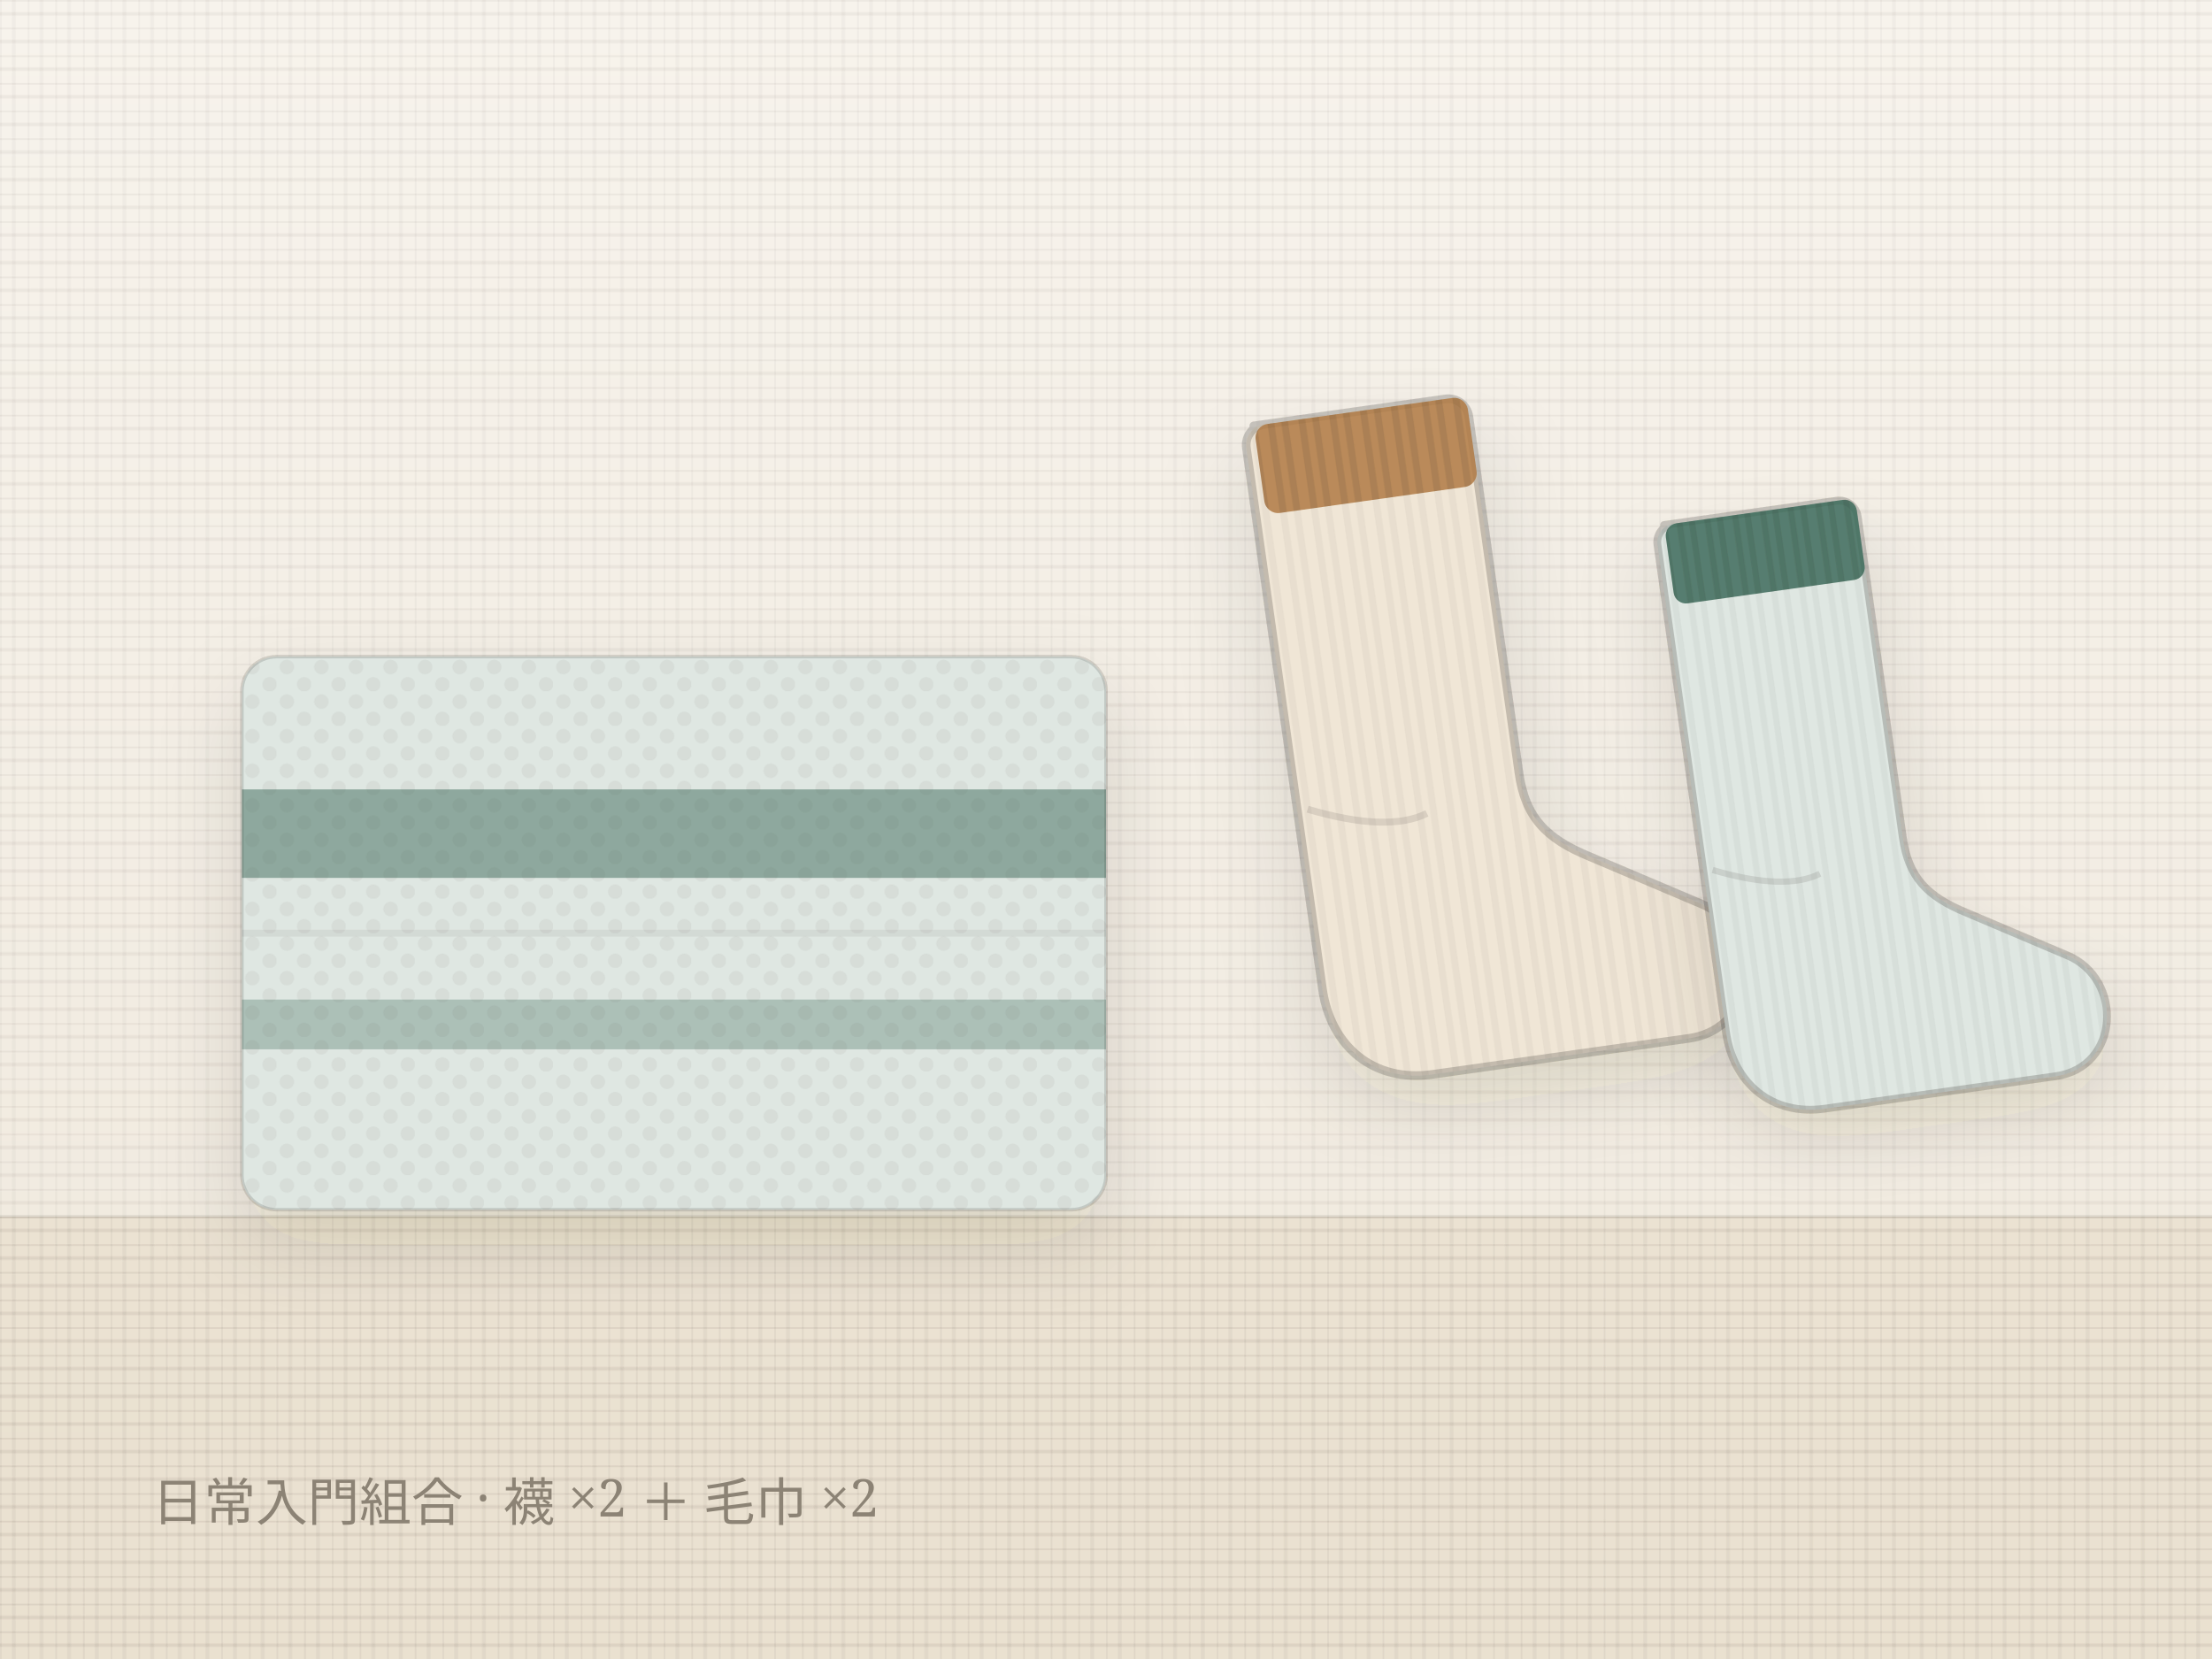
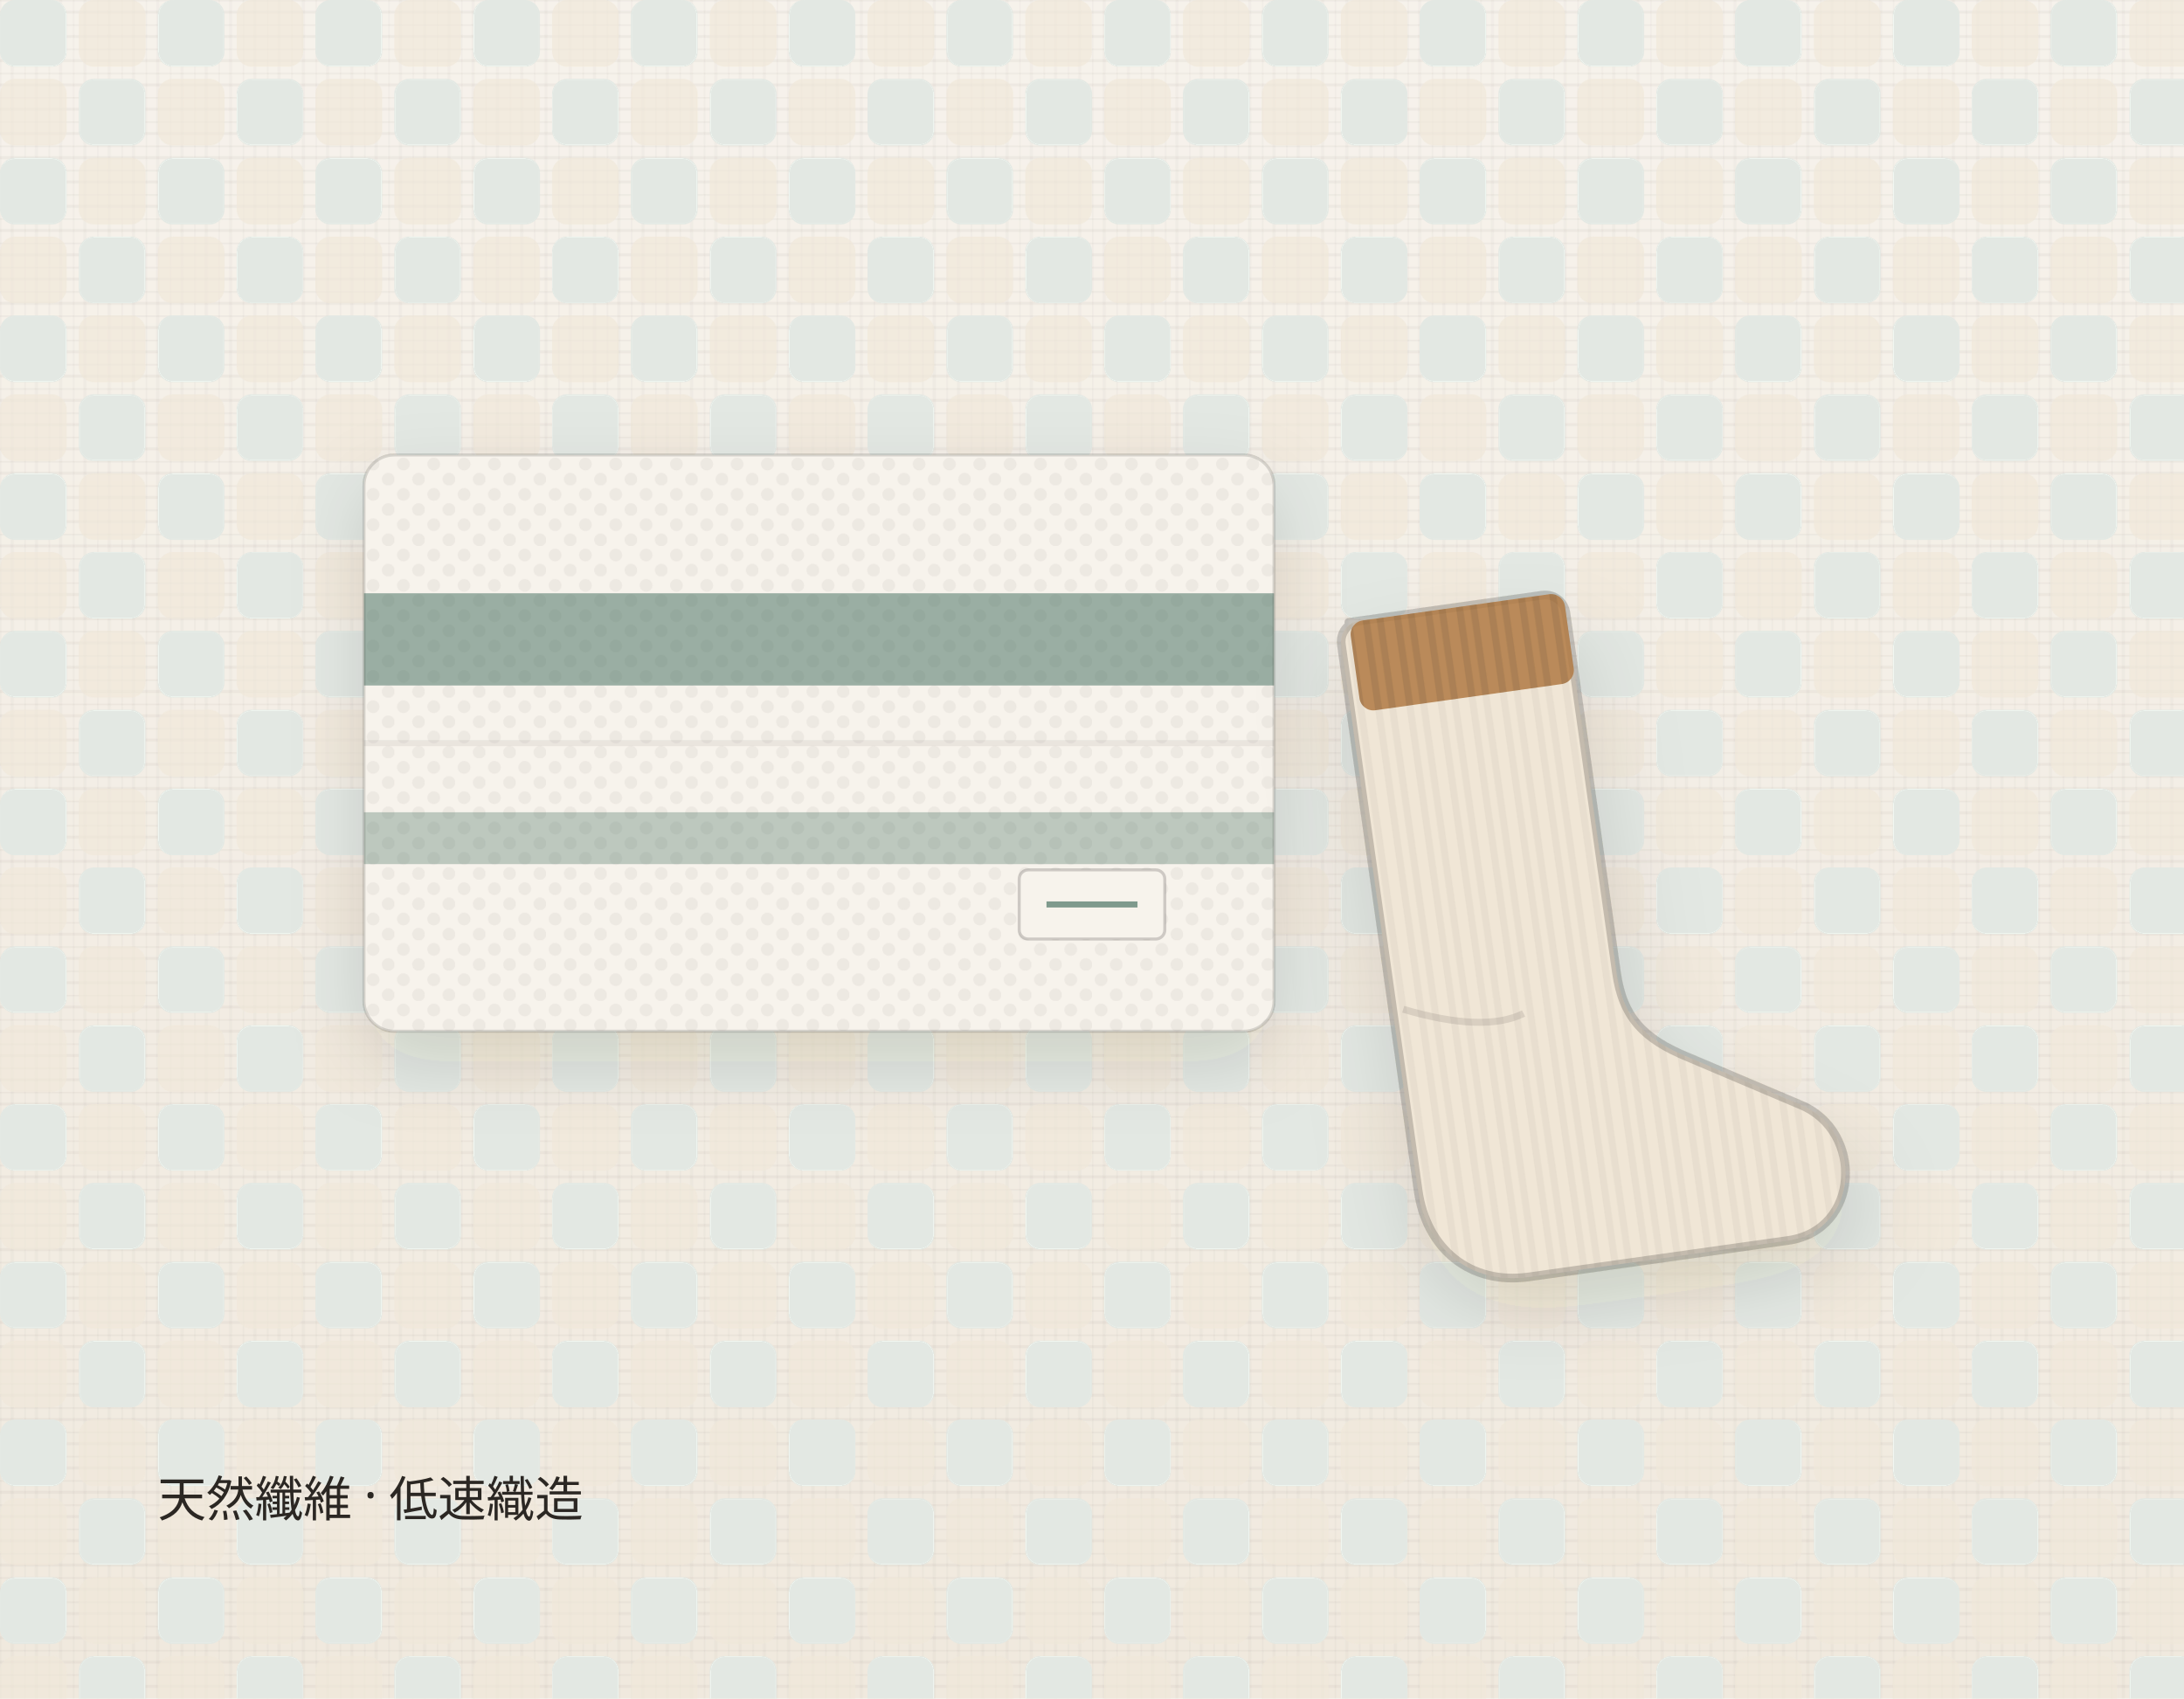
- <svg xmlns="http://www.w3.org/2000/svg" viewBox="0 0 640 480" width="640" height="480">
+ <svg xmlns="http://www.w3.org/2000/svg" viewBox="0 0 720 560" width="720" height="560">
  <defs>
    <linearGradient id="bgGrad" x1="0" y1="0" x2="0" y2="1">
      <stop offset="0" stop-color="#f7f3ec" />
      <stop offset="1" stop-color="#efe8dc" />
    </linearGradient>
    <pattern id="linen" width="8" height="8" patternUnits="userSpaceOnUse">
      <rect width="8" height="8" fill="none" />
      <path d="M0 0 H8 M0 4 H8" stroke="#2b2723" stroke-opacity="0.05" stroke-width="1" />
      <path d="M0 0 V8 M4 0 V8" stroke="#2b2723" stroke-opacity="0.035" stroke-width="1" />
    </pattern>
    <pattern id="terry" width="10" height="10" patternUnits="userSpaceOnUse">
      <circle cx="3" cy="3" r="2.1" fill="#2b2723" fill-opacity="0.05" />
      <circle cx="8" cy="8" r="2.1" fill="#2b2723" fill-opacity="0.05" />
    </pattern>
    <pattern id="rib" width="9" height="6" patternUnits="userSpaceOnUse">
      <path d="M2 0 V6 M6 0 V6" stroke="#2b2723" stroke-opacity="0.09" stroke-width="2" stroke-linecap="round" />
    </pattern>
    <filter id="soft" x="-20%" y="-20%" width="140%" height="150%">
      <feDropShadow dx="0" dy="10" stdDeviation="12" flood-color="#2b2723" flood-opacity="0.13" />
    </filter>
    <filter id="soft-sm" x="-25%" y="-25%" width="150%" height="160%">
      <feDropShadow dx="0" dy="5" stdDeviation="6" flood-color="#2b2723" flood-opacity="0.12" />
    </filter>
  </defs>
-   <rect width="640" height="480" fill="url(#bgGrad)" />
-   <rect width="640" height="480" fill="url(#linen)" />
-   <rect x="0" y="352" width="640" height="128" fill="#e6dbc7" fill-opacity="0.55" />
-   <rect x="0" y="352" width="640" height="128" fill="url(#linen)" />
-   <path d="M0 352 H640" stroke="#2b2723" stroke-opacity="0.08" />
+   <rect width="720" height="560" fill="url(#bgGrad)" />
+   <rect width="720" height="560" fill="url(#linen)" />
+   <defs>
+     <pattern id="weave73876" width="52" height="52" patternUnits="userSpaceOnUse">
+       <rect x="0" y="0" width="22" height="22" rx="5" fill="#dfe7e2" />
+       <rect x="26" y="0" width="22" height="22" rx="5" fill="#f0e6d6" fill-opacity="0.68" />
+       <rect x="0" y="26" width="22" height="22" rx="5" fill="#f0e6d6" fill-opacity="0.68" />
+       <rect x="26" y="26" width="22" height="22" rx="5" fill="#dfe7e2" />
+     </pattern>
+   </defs>
+   <rect width="720" height="560" fill="url(#weave73876)" />
+   <rect width="720" height="560" fill="#f7f3ec" fill-opacity="0.18" />
  <g filter="url(#soft)">
-     <rect x="70" y="190" width="250" height="160" rx="10" fill="#dfe7e2" />
-     <rect x="70" y="190" width="250" height="160" rx="10" fill="url(#terry)" />
-     <rect x="70" y="228.4" width="250" height="25.6" fill="#3f6b5b" fill-opacity="0.5" />
-     <rect x="70" y="289.2" width="250" height="14.4" fill="#3f6b5b" fill-opacity="0.32" />
-     <path d="M70 270.0 H320" stroke="#2b2723" stroke-opacity="0.07" stroke-width="2" />
-     <rect x="70" y="190" width="250" height="160" rx="10" fill="none" stroke="#2b2723" stroke-opacity="0.16" />
+     <rect x="120" y="150" width="300" height="190" rx="10" fill="#f7f3ec" />
+     <rect x="120" y="150" width="300" height="190" rx="10" fill="url(#terry)" />
+     <rect x="120" y="195.6" width="300" height="30.4" fill="#3f6b5b" fill-opacity="0.5" />
+     <rect x="120" y="267.8" width="300" height="17.1" fill="#3f6b5b" fill-opacity="0.32" />
+     <path d="M120 245.0 H420" stroke="#2b2723" stroke-opacity="0.07" stroke-width="2" />
+     <rect x="120" y="150" width="300" height="190" rx="10" fill="none" stroke="#2b2723" stroke-opacity="0.16" />
  </g>
-   <g transform="translate(350 110) scale(1.0) rotate(-8 70 90)" filter="url(#soft)">
+   <rect x="336.0" y="286.8" width="48.0" height="22.8" rx="3" fill="#f7f3ec" stroke="#2b2723" stroke-opacity="0.2" />
+   <path d="M345.0 298.2 h30.0" stroke="#3f6b5b" stroke-opacity="0.65" stroke-width="2" />
+   <g transform="translate(430 190) scale(1.15) rotate(-8 70 90)" filter="url(#soft)">
    <path d="M24 6 h56 a6 6 0 0 1 6 6 v104 c0 13 5 20 17 27 l30 18 c17 10 12 38 -9 38 H49 c-17 0 -28 -12 -28 -29 V12 a6 6 0 0 1 6 -6 z" fill="#f0e6d6" stroke="#2b2723" stroke-opacity="0.22" stroke-width="2.5" stroke-linejoin="round" />
    <path d="M24 6 h56 a6 6 0 0 1 6 6 v104 c0 13 5 20 17 27 l30 18 c17 10 12 38 -9 38 H49 c-17 0 -28 -12 -28 -29 V12 a6 6 0 0 1 6 -6 z" fill="url(#rib)" fill-opacity="0.45" />
    <rect x="24" y="6" width="62" height="26" rx="4" fill="#b07a45" fill-opacity="0.85" />
    <rect x="24" y="6" width="62" height="26" rx="4" fill="url(#rib)" />
    <path d="M24 118 q22 10 34 6" stroke="#2b2723" stroke-opacity="0.12" stroke-width="2" fill="none" />
  </g>
-   <g transform="translate(470 140) scale(0.9) rotate(-8 70 90)" filter="url(#soft)">
-     <path d="M24 6 h56 a6 6 0 0 1 6 6 v104 c0 13 5 20 17 27 l30 18 c17 10 12 38 -9 38 H49 c-17 0 -28 -12 -28 -29 V12 a6 6 0 0 1 6 -6 z" fill="#dfe7e2" stroke="#2b2723" stroke-opacity="0.22" stroke-width="2.5" stroke-linejoin="round" />
-     <path d="M24 6 h56 a6 6 0 0 1 6 6 v104 c0 13 5 20 17 27 l30 18 c17 10 12 38 -9 38 H49 c-17 0 -28 -12 -28 -29 V12 a6 6 0 0 1 6 -6 z" fill="url(#rib)" fill-opacity="0.45" />
-     <rect x="24" y="6" width="62" height="26" rx="4" fill="#3f6b5b" fill-opacity="0.85" />
-     <rect x="24" y="6" width="62" height="26" rx="4" fill="url(#rib)" />
-     <path d="M24 118 q22 10 34 6" stroke="#2b2723" stroke-opacity="0.12" stroke-width="2" fill="none" />
-   </g>
-   <text x="44" y="440" font-family="Noto Serif TC, Songti TC, serif" font-size="15" fill="#8c8375" text-anchor="start">日常入門組合 · 襪 ×2 ＋ 毛巾 ×2</text>
+   <text x="52" y="500" font-family="Noto Serif TC, Songti TC, serif" font-size="16" fill="#2b2723" text-anchor="start">天然纖維 · 低速織造</text>
</svg>
